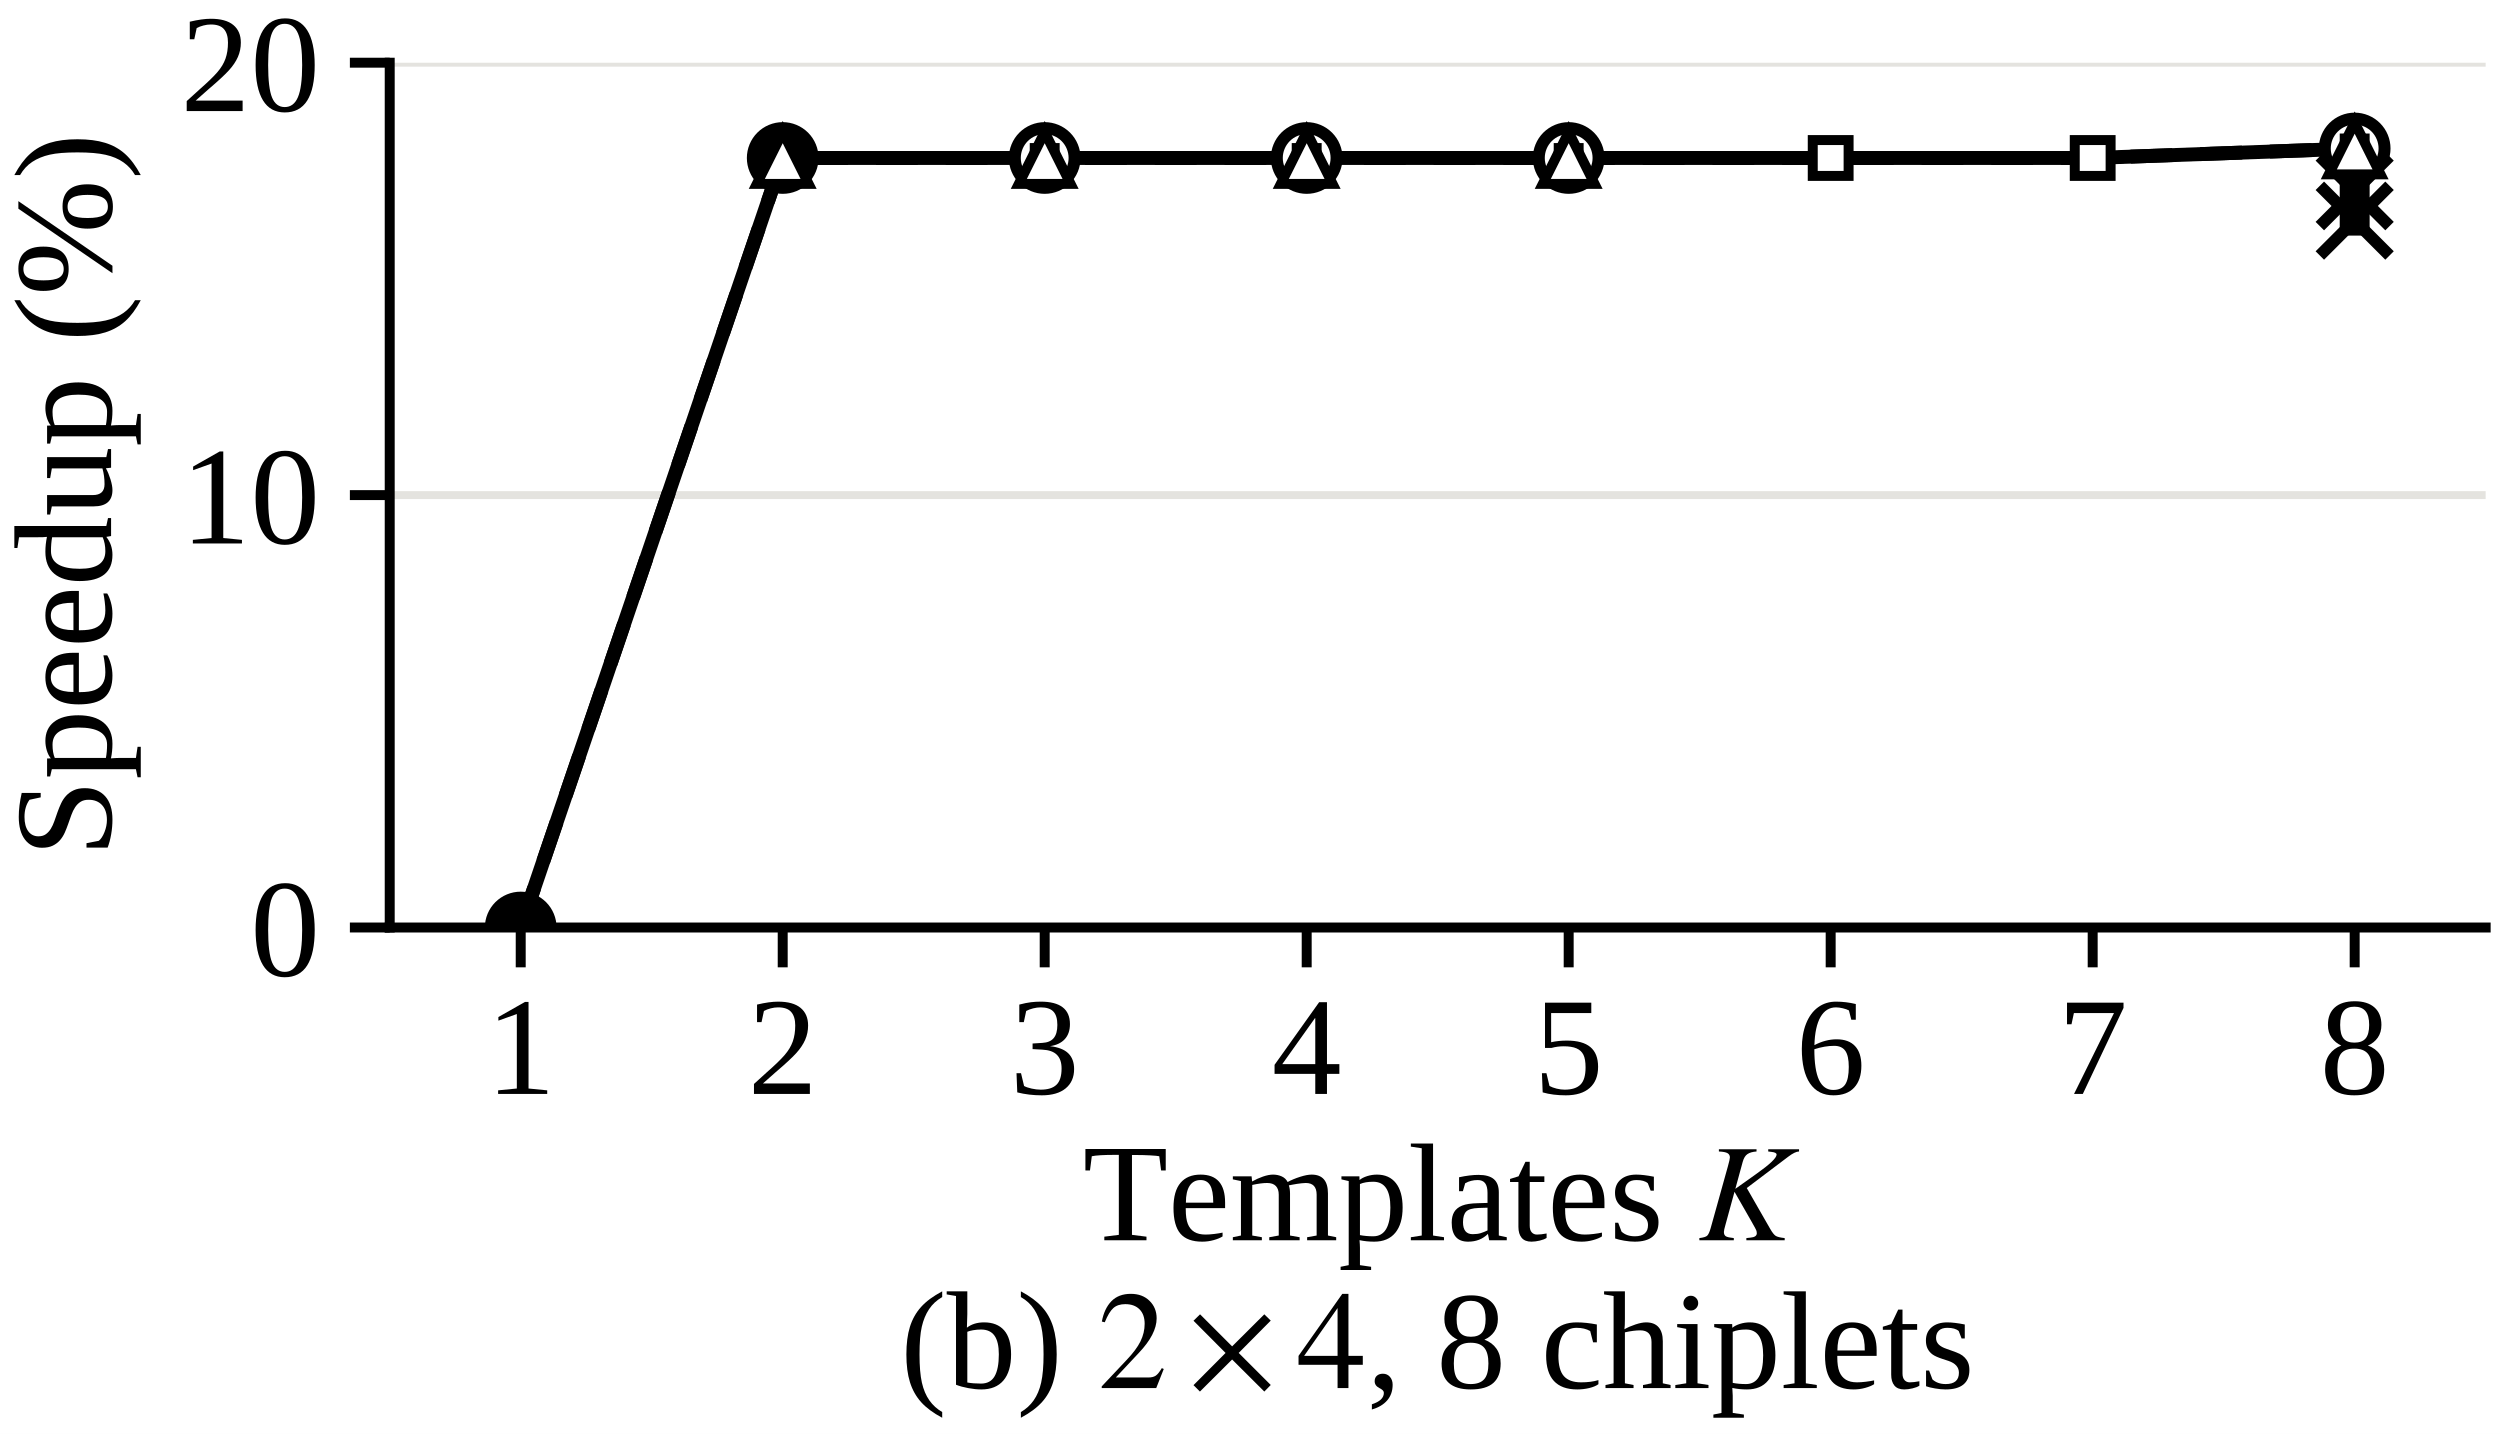
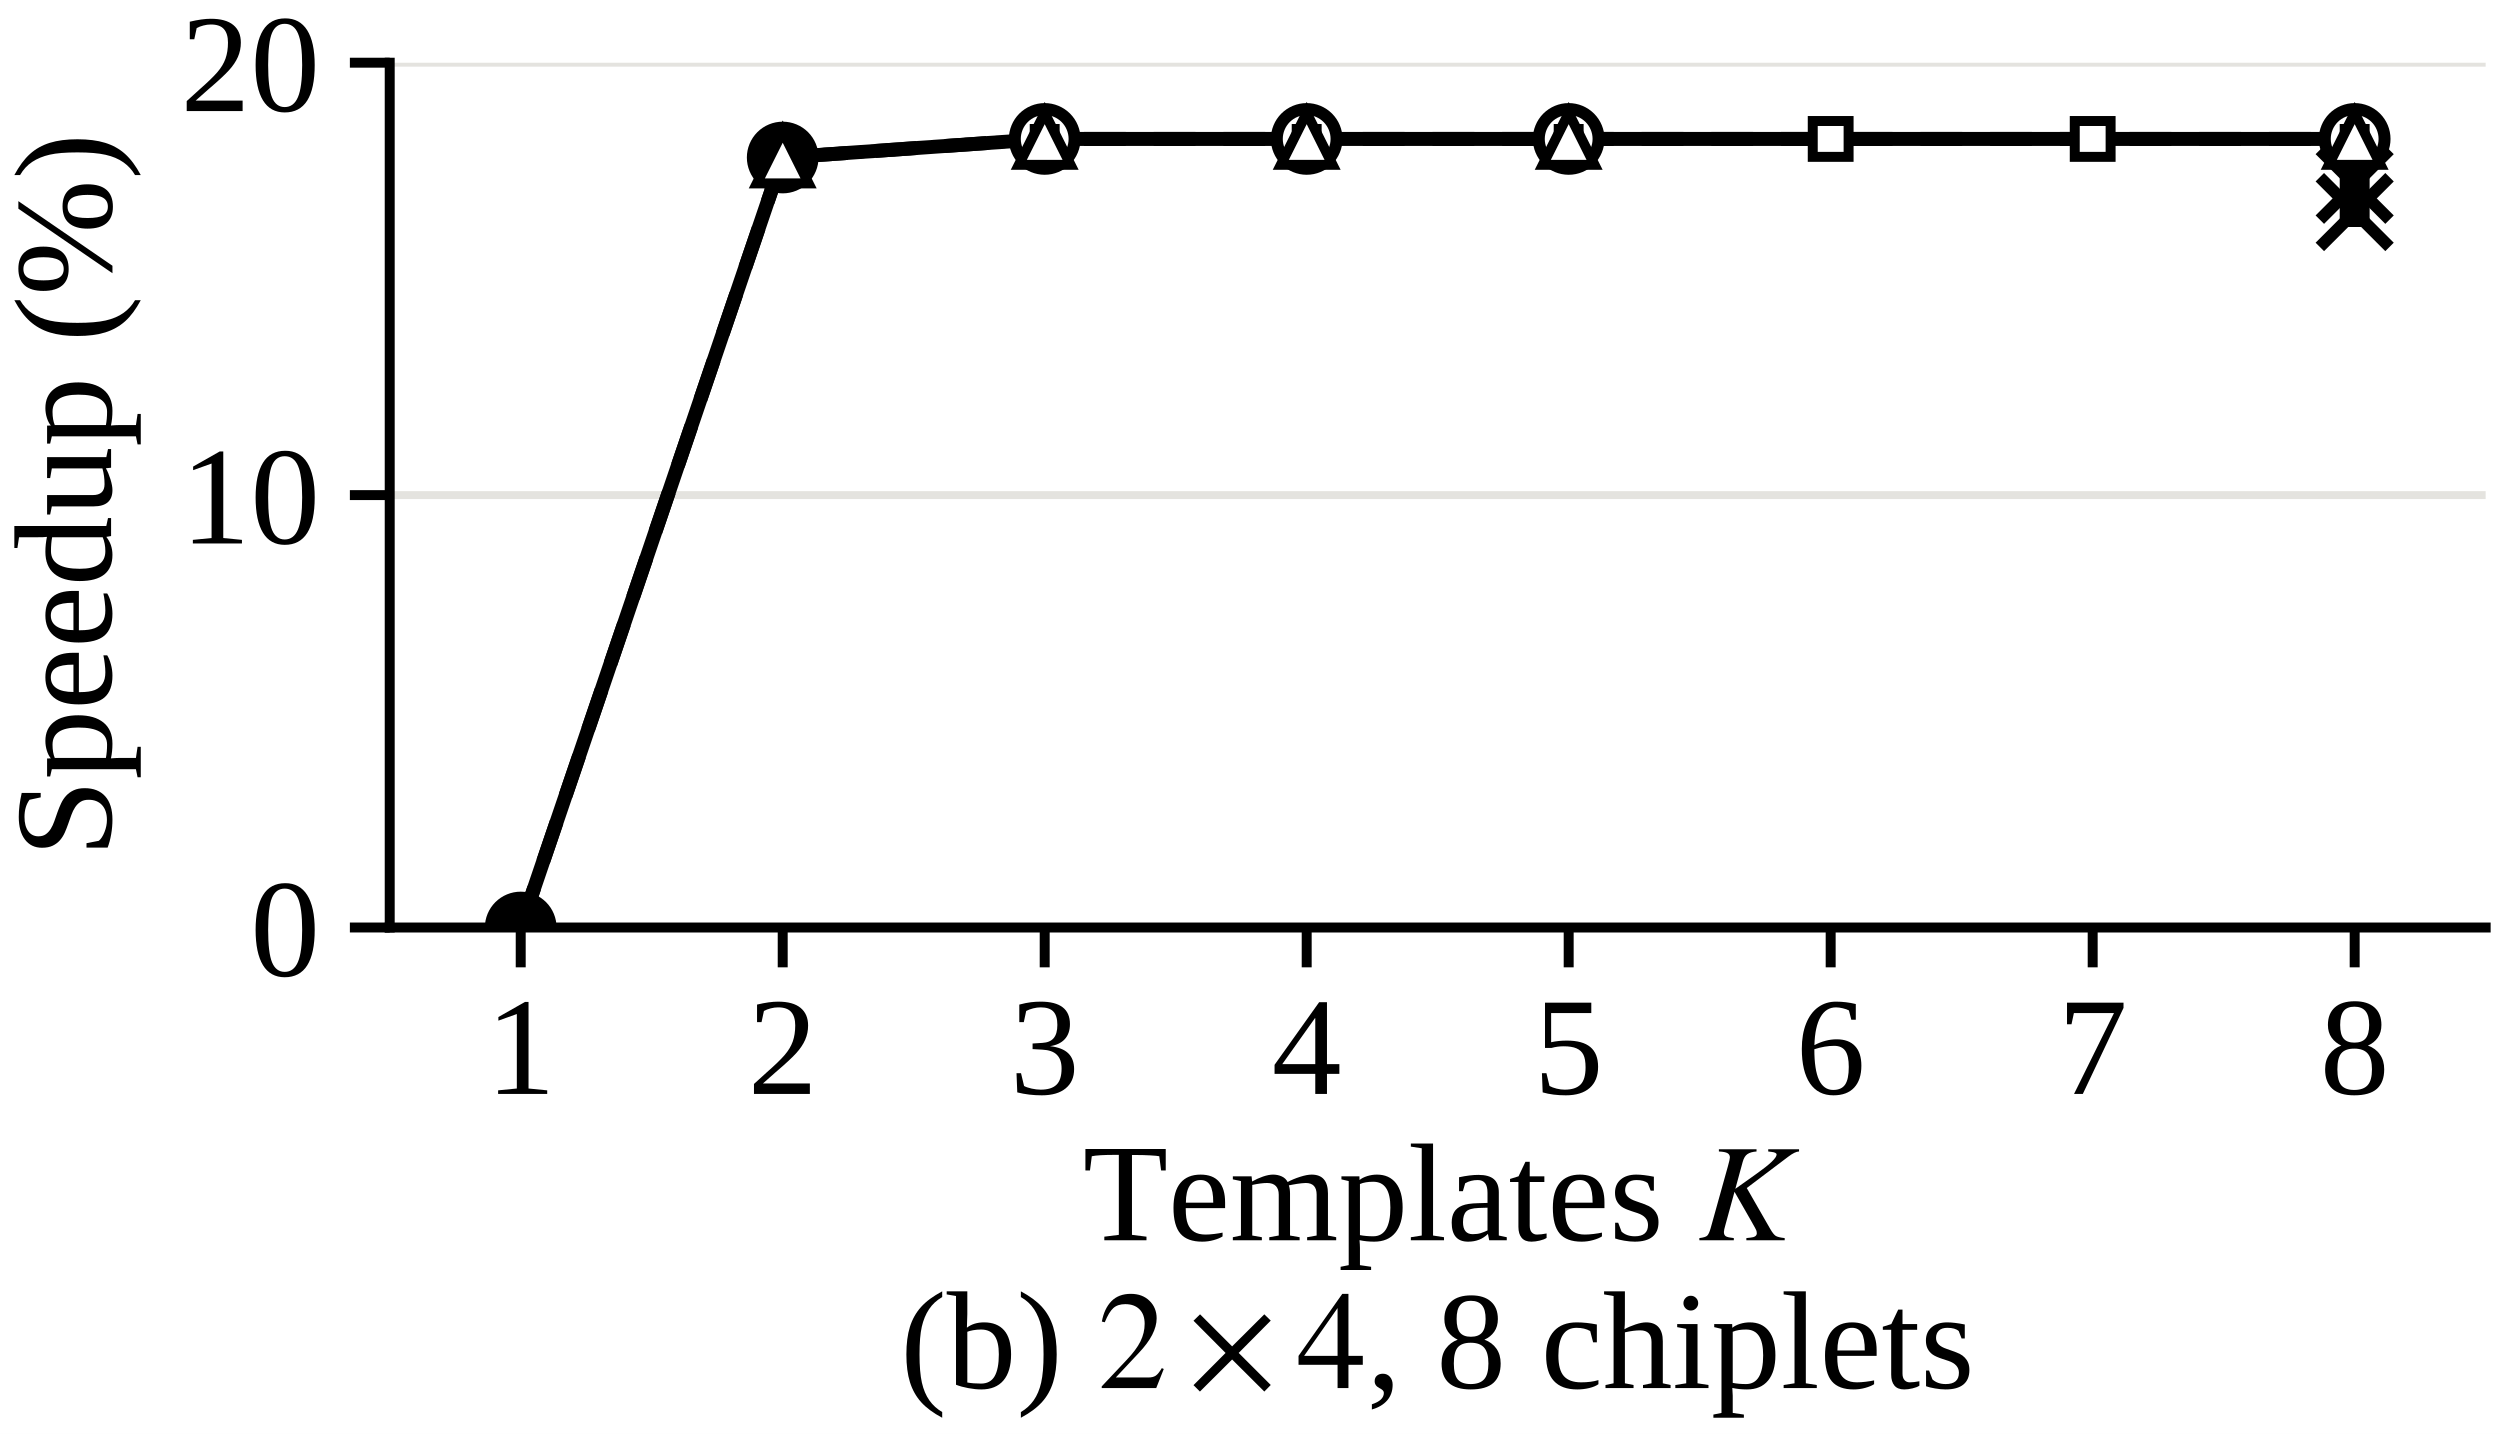
<svg xmlns="http://www.w3.org/2000/svg" xmlns:xlink="http://www.w3.org/1999/xlink" width="125.529pt" height="72pt" viewBox="0 0 125.529 72" version="1.1">
  <defs>
    <style type="text/css">*{stroke-linejoin: round; stroke-linecap: butt}</style>
  </defs>
  <g id="figure_1">
    <g id="patch_1">
      <path d="M 0 72  L 125.529 72  L 125.529 0  L 0 0  z " style="fill: #ffffff" />
    </g>
    <g id="axes_1">
      <g id="patch_2">
        <path d="M 19.568 46.572  L 124.809 46.572  L 124.809 3.149  L 19.568 3.149  z " style="fill: #ffffff" />
      </g>
      <g id="matplotlib.axis_1">
        <g id="xtick_1">
          <g id="line2d_1">
            <defs>
-               <path id="mae0616f557" d="M 0 0  L 0 2  " style="stroke: #000000; stroke-width: 0.5" />
-             </defs>
-             <g>
-               <use xlink:href="#mae0616f557" x="26.146" y="46.572" style="stroke: #000000; stroke-width: 0.5" />
+               <path id="m7386f6bf51" d="M 0 0  L 0 2  " style="stroke: #000000; stroke-width: 0.5" />
+             </defs>
+             <g>
+               <use xlink:href="#m7386f6bf51" x="26.146" y="46.572" style="stroke: #000000; stroke-width: 0.5" />
            </g>
          </g>
          <g id="text_1">
            <g transform="translate(24.3957 54.92922) scale(0.07 -0.07)">
              <defs>
                <path id="LiberationSerif-31" d="M 1959 250  L 2816 166  L 2816 0  L 563 0  L 563 166  L 1422 250  L 1422 3669  L 575 3366  L 575 3531  L 1797 4225  L 1959 4225  L 1959 250  z " transform="scale(0.015625)" />
              </defs>
              <use xlink:href="#LiberationSerif-31" />
            </g>
          </g>
        </g>
        <g id="xtick_2">
          <g id="line2d_2">
            <g>
-               <use xlink:href="#mae0616f557" x="39.301" y="46.572" style="stroke: #000000; stroke-width: 0.5" />
+               <use xlink:href="#m7386f6bf51" x="39.301" y="46.572" style="stroke: #000000; stroke-width: 0.5" />
            </g>
          </g>
          <g id="text_2">
            <g transform="translate(37.55084 54.92922) scale(0.07 -0.07)">
              <defs>
                <path id="LiberationSerif-32" d="M 2847 0  L 281 0  L 281 459  L 863 988  Q 1422 1478 1684 1781  Q 1947 2084 2061 2406  Q 2175 2728 2175 3144  Q 2175 3550 1990 3762  Q 1806 3975 1388 3975  Q 1222 3975 1047 3929  Q 872 3884 738 3809  L 628 3297  L 422 3297  L 422 4103  Q 991 4238 1388 4238  Q 2075 4238 2420 3952  Q 2766 3666 2766 3144  Q 2766 2794 2630 2483  Q 2494 2172 2212 1864  Q 1931 1556 1281 1003  Q 1003 766 691 481  L 2847 481  L 2847 0  z " transform="scale(0.015625)" />
              </defs>
              <use xlink:href="#LiberationSerif-32" />
            </g>
          </g>
        </g>
        <g id="xtick_3">
          <g id="line2d_3">
            <g>
-               <use xlink:href="#mae0616f557" x="52.456" y="46.572" style="stroke: #000000; stroke-width: 0.5" />
+               <use xlink:href="#m7386f6bf51" x="52.456" y="46.572" style="stroke: #000000; stroke-width: 0.5" />
            </g>
          </g>
          <g id="text_3">
            <g transform="translate(50.70598 54.92922) scale(0.07 -0.07)">
              <defs>
                <path id="LiberationSerif-33" d="M 2950 1141  Q 2950 575 2562 256  Q 2175 -63 1466 -63  Q 872 -63 341 72  L 306 953  L 513 953  L 653 366  Q 775 297 998 247  Q 1222 197 1416 197  Q 1906 197 2140 422  Q 2375 647 2375 1172  Q 2375 1584 2159 1798  Q 1944 2013 1491 2034  L 1044 2059  L 1044 2316  L 1491 2344  Q 1844 2363 2012 2563  Q 2181 2763 2181 3169  Q 2181 3591 1998 3783  Q 1816 3975 1416 3975  Q 1250 3975 1069 3929  Q 888 3884 750 3809  L 641 3297  L 434 3297  L 434 4103  Q 744 4184 969 4211  Q 1194 4238 1416 4238  Q 2759 4238 2759 3206  Q 2759 2772 2520 2514  Q 2281 2256 1844 2194  Q 2413 2128 2681 1867  Q 2950 1606 2950 1141  z " transform="scale(0.015625)" />
              </defs>
              <use xlink:href="#LiberationSerif-33" />
            </g>
          </g>
        </g>
        <g id="xtick_4">
          <g id="line2d_4">
            <g>
-               <use xlink:href="#mae0616f557" x="65.611" y="46.572" style="stroke: #000000; stroke-width: 0.5" />
+               <use xlink:href="#m7386f6bf51" x="65.611" y="46.572" style="stroke: #000000; stroke-width: 0.5" />
            </g>
          </g>
          <g id="text_4">
            <g transform="translate(63.86112 54.92922) scale(0.07 -0.07)">
              <defs>
                <path id="LiberationSerif-34" d="M 2531 922  L 2531 0  L 1994 0  L 1994 922  L 125 922  L 125 1338  L 2172 4213  L 2531 4213  L 2531 1369  L 3100 1369  L 3100 922  L 2531 922  z M 1994 3478  L 1978 3478  L 478 1369  L 1994 1369  L 1994 3478  z " transform="scale(0.015625)" />
              </defs>
              <use xlink:href="#LiberationSerif-34" />
            </g>
          </g>
        </g>
        <g id="xtick_5">
          <g id="line2d_5">
            <g>
-               <use xlink:href="#mae0616f557" x="78.766" y="46.572" style="stroke: #000000; stroke-width: 0.5" />
+               <use xlink:href="#m7386f6bf51" x="78.766" y="46.572" style="stroke: #000000; stroke-width: 0.5" />
            </g>
          </g>
          <g id="text_5">
            <g transform="translate(77.01627 54.92922) scale(0.07 -0.07)">
              <defs>
                <path id="LiberationSerif-35" d="M 1516 2450  Q 2241 2450 2595 2153  Q 2950 1856 2950 1247  Q 2950 616 2565 276  Q 2181 -63 1466 -63  Q 872 -63 406 72  L 372 953  L 578 953  L 719 366  Q 856 291 1048 244  Q 1241 197 1416 197  Q 1909 197 2142 430  Q 2375 663 2375 1216  Q 2375 1603 2275 1801  Q 2175 2000 1956 2094  Q 1738 2188 1369 2188  Q 1084 2188 813 2113  L 513 2113  L 513 4191  L 2638 4191  L 2638 3713  L 794 3713  L 794 2375  Q 1131 2450 1516 2450  z " transform="scale(0.015625)" />
              </defs>
              <use xlink:href="#LiberationSerif-35" />
            </g>
          </g>
        </g>
        <g id="xtick_6">
          <g id="line2d_6">
            <g>
-               <use xlink:href="#mae0616f557" x="91.921" y="46.572" style="stroke: #000000; stroke-width: 0.5" />
+               <use xlink:href="#m7386f6bf51" x="91.921" y="46.572" style="stroke: #000000; stroke-width: 0.5" />
            </g>
          </g>
          <g id="text_6">
            <g transform="translate(90.17141 54.92922) scale(0.07 -0.07)">
              <defs>
                <path id="LiberationSerif-36" d="M 3009 1300  Q 3009 647 2679 292  Q 2350 -63 1728 -63  Q 1022 -63 648 487  Q 275 1038 275 2069  Q 275 2744 472 3234  Q 669 3725 1023 3981  Q 1378 4238 1844 4238  Q 2300 4238 2753 4128  L 2753 3406  L 2547 3406  L 2438 3834  Q 2334 3891 2159 3933  Q 1984 3975 1844 3975  Q 1388 3975 1133 3533  Q 878 3091 853 2241  Q 1363 2509 1875 2509  Q 2428 2509 2718 2198  Q 3009 1888 3009 1300  z M 1716 184  Q 2094 184 2262 429  Q 2431 675 2431 1241  Q 2431 1753 2270 1981  Q 2109 2209 1759 2209  Q 1331 2209 850 2053  Q 850 1100 1065 642  Q 1281 184 1716 184  z " transform="scale(0.015625)" />
              </defs>
              <use xlink:href="#LiberationSerif-36" />
            </g>
          </g>
        </g>
        <g id="xtick_7">
          <g id="line2d_7">
            <g>
-               <use xlink:href="#mae0616f557" x="105.077" y="46.572" style="stroke: #000000; stroke-width: 0.5" />
+               <use xlink:href="#m7386f6bf51" x="105.077" y="46.572" style="stroke: #000000; stroke-width: 0.5" />
            </g>
          </g>
          <g id="text_7">
            <g transform="translate(103.3266 54.92922) scale(0.07 -0.07)">
              <defs>
                <path id="LiberationSerif-37" d="M 628 3200  L 422 3200  L 422 4191  L 3016 4191  L 3016 3950  L 1147 0  L 744 0  L 2578 3713  L 738 3713  L 628 3200  z " transform="scale(0.015625)" />
              </defs>
              <use xlink:href="#LiberationSerif-37" />
            </g>
          </g>
        </g>
        <g id="xtick_8">
          <g id="line2d_8">
            <g>
-               <use xlink:href="#mae0616f557" x="118.232" y="46.572" style="stroke: #000000; stroke-width: 0.5" />
+               <use xlink:href="#m7386f6bf51" x="118.232" y="46.572" style="stroke: #000000; stroke-width: 0.5" />
            </g>
          </g>
          <g id="text_8">
            <g transform="translate(116.4817 54.92922) scale(0.07 -0.07)">
              <defs>
                <path id="LiberationSerif-38" d="M 2828 3169  Q 2828 2825 2661 2586  Q 2494 2347 2209 2222  Q 2566 2091 2761 1811  Q 2956 1531 2956 1131  Q 2956 538 2622 237  Q 2288 -63 1581 -63  Q 244 -63 244 1131  Q 244 1547 444 1820  Q 644 2094 984 2222  Q 713 2347 542 2584  Q 372 2822 372 3169  Q 372 3688 689 3972  Q 1006 4256 1606 4256  Q 2188 4256 2508 3973  Q 2828 3691 2828 3169  z M 2394 1131  Q 2394 1631 2198 1856  Q 2003 2081 1581 2081  Q 1169 2081 987 1867  Q 806 1653 806 1131  Q 806 603 990 393  Q 1175 184 1581 184  Q 1997 184 2195 401  Q 2394 619 2394 1131  z M 2266 3169  Q 2266 3600 2097 3803  Q 1928 4006 1588 4006  Q 1256 4006 1095 3809  Q 934 3613 934 3169  Q 934 2734 1090 2545  Q 1247 2356 1588 2356  Q 1938 2356 2102 2548  Q 2266 2741 2266 3169  z " transform="scale(0.015625)" />
              </defs>
              <use xlink:href="#LiberationSerif-38" />
            </g>
          </g>
        </g>
        <g id="text_9">
          <g transform="translate(54.37369 62.32) scale(0.07 -0.07)">
            <defs>
              <path id="LiberationSerif-54" d="M 984 0  L 984 166  L 1650 250  L 1650 3922  L 1491 3922  Q 700 3922 409 3859  L 325 3206  L 116 3206  L 116 4191  L 3803 4191  L 3803 3206  L 3591 3206  L 3506 3859  Q 3413 3881 3097 3898  Q 2781 3916 2406 3916  L 2253 3916  L 2253 250  L 2919 166  L 2919 0  L 984 0  z " transform="scale(0.015625)" />
              <path id="LiberationSerif-65" d="M 813 1478  L 813 1422  Q 813 991 908 752  Q 1003 513 1201 388  Q 1400 263 1722 263  Q 1891 263 2122 291  Q 2353 319 2503 353  L 2503 178  Q 2353 81 2095 9  Q 1838 -63 1569 -63  Q 884 -63 567 306  Q 250 675 250 1491  Q 250 2259 572 2637  Q 894 3016 1491 3016  Q 2619 3016 2619 1734  L 2619 1478  L 813 1478  z M 1491 2766  Q 1166 2766 992 2503  Q 819 2241 819 1728  L 2075 1728  Q 2075 2288 1931 2527  Q 1788 2766 1491 2766  z " transform="scale(0.015625)" />
              <path id="LiberationSerif-6d" d="M 1019 2700  Q 1253 2834 1515 2925  Q 1778 3016 1978 3016  Q 2194 3016 2376 2934  Q 2559 2853 2650 2675  Q 2891 2809 3214 2912  Q 3538 3016 3750 3016  Q 4500 3016 4500 2150  L 4500 219  L 4878 141  L 4878 0  L 3544 0  L 3544 141  L 3981 219  L 3981 2094  Q 3981 2631 3481 2631  Q 3400 2631 3292 2618  Q 3184 2606 3076 2590  Q 2969 2575 2870 2554  Q 2772 2534 2706 2522  Q 2759 2353 2759 2150  L 2759 219  L 3200 141  L 3200 0  L 1806 0  L 1806 141  L 2241 219  L 2241 2094  Q 2241 2353 2108 2492  Q 1975 2631 1709 2631  Q 1434 2631 1025 2541  L 1025 219  L 1466 141  L 1466 0  L 134 0  L 134 141  L 506 219  L 506 2719  L 134 2797  L 134 2938  L 994 2938  L 1019 2700  z " transform="scale(0.015625)" />
              <path id="LiberationSerif-70" d="M 475 2719  L 141 2797  L 141 2938  L 966 2938  L 972 2766  Q 1103 2878 1323 2947  Q 1544 3016 1772 3016  Q 2334 3016 2642 2625  Q 2950 2234 2950 1503  Q 2950 756 2614 346  Q 2278 -63 1644 -63  Q 1291 -63 972 6  Q 991 -219 991 -347  L 991 -1141  L 1503 -1216  L 1503 -1363  L 103 -1363  L 103 -1216  L 475 -1141  L 475 2719  z M 2388 1503  Q 2388 2103 2192 2395  Q 1997 2688 1600 2688  Q 1234 2688 991 2584  L 991 238  Q 1269 184 1600 184  Q 2388 184 2388 1503  z " transform="scale(0.015625)" />
              <path id="LiberationSerif-6c" d="M 1147 219  L 1650 141  L 1650 0  L 128 0  L 128 141  L 628 219  L 628 4225  L 128 4300  L 128 4441  L 1147 4441  L 1147 219  z " transform="scale(0.015625)" />
              <path id="LiberationSerif-61" d="M 1453 3003  Q 1934 3003 2161 2806  Q 2388 2609 2388 2203  L 2388 219  L 2753 141  L 2753 0  L 1947 0  L 1888 294  Q 1531 -63 978 -63  Q 225 -63 225 813  Q 225 1106 339 1298  Q 453 1491 703 1592  Q 953 1694 1428 1703  L 1869 1716  L 1869 2175  Q 1869 2478 1758 2622  Q 1647 2766 1416 2766  Q 1103 2766 844 2619  L 738 2253  L 563 2253  L 563 2894  Q 1069 3003 1453 3003  z M 1869 1497  L 1459 1484  Q 1041 1469 892 1322  Q 744 1175 744 831  Q 744 281 1191 281  Q 1403 281 1558 329  Q 1713 378 1869 453  L 1869 1497  z " transform="scale(0.015625)" />
              <path id="LiberationSerif-74" d="M 1044 -63  Q 744 -63 595 115  Q 447 294 447 616  L 447 2675  L 63 2675  L 63 2816  L 453 2938  L 769 3603  L 966 3603  L 966 2938  L 1638 2938  L 1638 2675  L 966 2675  L 966 672  Q 966 469 1058 366  Q 1150 263 1300 263  Q 1481 263 1741 313  L 1741 109  Q 1631 34 1425 -14  Q 1219 -63 1044 -63  z " transform="scale(0.015625)" />
              <path id="LiberationSerif-73" d="M 2259 825  Q 2259 388 1982 162  Q 1706 -63 1166 -63  Q 947 -63 683 -17  Q 419 28 269 84  L 269 806  L 409 806  L 563 397  Q 797 184 1172 184  Q 1778 184 1778 703  Q 1778 1084 1300 1247  L 1022 1338  Q 706 1441 562 1547  Q 419 1653 341 1808  Q 263 1963 263 2181  Q 263 2569 527 2792  Q 791 3016 1241 3016  Q 1563 3016 2047 2919  L 2047 2278  L 1900 2278  L 1769 2619  Q 1603 2766 1247 2766  Q 994 2766 861 2641  Q 728 2516 728 2303  Q 728 2125 848 2003  Q 969 1881 1213 1800  Q 1672 1644 1812 1572  Q 1953 1500 2051 1395  Q 2150 1291 2204 1156  Q 2259 1022 2259 825  z " transform="scale(0.015625)" />
              <path id="LiberationSerif-20" transform="scale(0.015625)" />
              <path id="STIXGeneral-Italic-4b" d="M 4621 4179  L 4621 4077  Q 4442 4077 4128 3840  L 2221 2400  L 3296 525  Q 3443 269 3552 201  Q 3661 134 3962 102  L 3962 0  L 2202 0  L 2202 102  L 2387 122  Q 2682 147 2682 326  Q 2682 365 2672 409  Q 2662 454 2630 515  Q 2598 576 2579 611  Q 2560 646 2509 736  Q 2458 826 2445 851  L 1658 2227  L 1242 710  Q 1171 467 1171 384  Q 1171 237 1264 182  Q 1357 128 1626 102  L 1626 0  L 45 0  L 45 102  Q 320 134 403 211  Q 486 288 563 557  L 1357 3405  Q 1446 3725 1446 3802  Q 1446 3936 1337 4000  Q 1229 4064 941 4077  L 941 4179  L 2669 4179  L 2669 4077  Q 2400 4058 2253 3958  Q 2106 3859 2035 3603  L 1696 2362  L 2675 3059  Q 3590 3706 3590 3936  Q 3590 4032 3360 4058  L 3206 4077  L 3206 4179  L 4621 4179  z " transform="scale(0.015625)" />
            </defs>
            <use xlink:href="#LiberationSerif-54" transform="translate(0 0.609375)" />
            <use xlink:href="#LiberationSerif-65" transform="translate(61.08398 0.609375)" />
            <use xlink:href="#LiberationSerif-6d" transform="translate(105.4688 0.609375)" />
            <use xlink:href="#LiberationSerif-70" transform="translate(183.252 0.609375)" />
            <use xlink:href="#LiberationSerif-6c" transform="translate(233.252 0.609375)" />
            <use xlink:href="#LiberationSerif-61" transform="translate(261.0352 0.609375)" />
            <use xlink:href="#LiberationSerif-74" transform="translate(305.4199 0.609375)" />
            <use xlink:href="#LiberationSerif-65" transform="translate(333.2031 0.609375)" />
            <use xlink:href="#LiberationSerif-73" transform="translate(377.5879 0.609375)" />
            <use xlink:href="#LiberationSerif-20" transform="translate(416.5039 0.609375)" />
            <use xlink:href="#STIXGeneral-Italic-4b" transform="translate(441.5039 0.609375)" />
          </g>
          <g transform="translate(45.2037 69.74) scale(0.07 -0.07)">
            <defs>
              <path id="LiberationSerif-28" d="M 884 1544  Q 884 731 993 248  Q 1103 -234 1337 -565  Q 1572 -897 1925 -1100  L 1925 -1363  Q 1306 -1034 957 -645  Q 609 -256 445 270  Q 281 797 281 1544  Q 281 2288 443 2811  Q 606 3334 953 3721  Q 1300 4109 1925 4441  L 1925 4178  Q 1544 3959 1319 3617  Q 1094 3275 989 2819  Q 884 2363 884 1544  z " transform="scale(0.015625)" />
              <path id="LiberationSerif-62" d="M 2394 1550  Q 2394 2125 2194 2406  Q 1994 2688 1575 2688  Q 1391 2688 1209 2655  Q 1028 2622 947 2584  L 947 256  Q 1209 206 1575 206  Q 2006 206 2200 543  Q 2394 881 2394 1550  z M 428 4225  L 0 4300  L 0 4441  L 947 4441  L 947 3391  Q 947 3222 928 2772  Q 1241 3016 1716 3016  Q 2316 3016 2636 2652  Q 2956 2288 2956 1550  Q 2956 759 2604 348  Q 2253 -63 1588 -63  Q 1319 -63 995 -3  Q 672 56 428 153  L 428 4225  z " transform="scale(0.015625)" />
              <path id="LiberationSerif-29" d="M 206 -1363  L 206 -1100  Q 559 -897 793 -564  Q 1028 -231 1137 251  Q 1247 734 1247 1544  Q 1247 2363 1142 2819  Q 1038 3275 813 3617  Q 588 3959 206 4178  L 206 4441  Q 831 4106 1178 3720  Q 1525 3334 1687 2811  Q 1850 2288 1850 1544  Q 1850 800 1687 273  Q 1525 -253 1178 -640  Q 831 -1028 206 -1363  z " transform="scale(0.015625)" />
              <path id="STIXGeneral-Regular-32" d="M 3034 877  L 2688 0  L 186 0  L 186 77  L 1325 1286  Q 1773 1754 1965 2144  Q 2157 2534 2157 2950  Q 2157 3379 1920 3616  Q 1683 3853 1267 3853  Q 922 3853 720 3673  Q 518 3494 326 3021  L 192 3053  Q 301 3648 630 3987  Q 960 4326 1523 4326  Q 2054 4326 2380 4006  Q 2707 3686 2707 3200  Q 2707 2477 1888 1613  L 832 486  L 2330 486  Q 2541 486 2665 569  Q 2790 653 2944 915  L 3034 877  z " transform="scale(0.015625)" />
              <path id="STIXGeneral-Regular-d7" d="M 3821 141  L 3526 -160  L 2048 1312  L 570 -160  L 275 134  L 1747 1613  L 275 3091  L 576 3386  L 2048 1914  L 3526 3386  L 3821 3098  L 2349 1613  L 3821 141  z " transform="scale(0.015625)" />
              <path id="STIXGeneral-Regular-34" d="M 3027 1069  L 2368 1069  L 2368 0  L 1869 0  L 1869 1069  L 77 1069  L 77 1478  L 2086 4326  L 2368 4326  L 2368 1478  L 3027 1478  L 3027 1069  z M 1869 1478  L 1869 3674  L 333 1478  L 1869 1478  z " transform="scale(0.015625)" />
              <path id="LiberationSerif-2c" d="M 1197 153  Q 1197 -275 948 -564  Q 700 -853 244 -984  L 244 -744  Q 794 -569 794 -219  Q 794 -156 747 -106  Q 700 -56 584 3  Q 372 113 372 313  Q 372 481 478 570  Q 584 659 750 659  Q 950 659 1073 515  Q 1197 372 1197 153  z " transform="scale(0.015625)" />
              <path id="LiberationSerif-63" d="M 2644 178  Q 2491 66 2222 1  Q 1953 -63 1672 -63  Q 244 -63 244 1491  Q 244 2225 608 2620  Q 972 3016 1650 3016  Q 2072 3016 2572 2919  L 2572 2100  L 2400 2100  L 2266 2619  Q 2006 2766 1644 2766  Q 806 2766 806 1491  Q 806 828 1061 545  Q 1316 263 1850 263  Q 2306 263 2644 366  L 2644 178  z " transform="scale(0.015625)" />
              <path id="LiberationSerif-68" d="M 1019 3169  Q 1019 2844 997 2700  Q 1222 2828 1508 2922  Q 1794 3016 1991 3016  Q 2372 3016 2565 2794  Q 2759 2572 2759 2150  L 2759 219  L 3116 141  L 3116 0  L 1850 0  L 1850 141  L 2241 219  L 2241 2113  Q 2241 2650 1722 2650  Q 1428 2650 1019 2559  L 1019 219  L 1416 141  L 1416 0  L 128 0  L 128 141  L 500 219  L 500 4225  L 63 4300  L 63 4441  L 1019 4441  L 1019 3169  z " transform="scale(0.015625)" />
              <path id="LiberationSerif-69" d="M 1184 3897  Q 1184 3759 1084 3659  Q 984 3559 844 3559  Q 706 3559 606 3659  Q 506 3759 506 3897  Q 506 4038 606 4138  Q 706 4238 844 4238  Q 984 4238 1084 4138  Q 1184 4038 1184 3897  z M 1153 219  L 1656 141  L 1656 0  L 134 0  L 134 141  L 634 219  L 634 2719  L 219 2797  L 219 2938  L 1153 2938  L 1153 219  z " transform="scale(0.015625)" />
            </defs>
            <use xlink:href="#LiberationSerif-28" transform="translate(0 0.609375)" />
            <use xlink:href="#LiberationSerif-62" transform="translate(33.30078 0.609375)" />
            <use xlink:href="#LiberationSerif-29" transform="translate(83.30078 0.609375)" />
            <use xlink:href="#LiberationSerif-20" transform="translate(116.6016 0.609375)" />
            <use xlink:href="#STIXGeneral-Regular-32" transform="translate(141.6016 0.609375)" />
            <use xlink:href="#STIXGeneral-Regular-d7" transform="translate(206.0415 0.609375)" />
            <use xlink:href="#STIXGeneral-Regular-34" transform="translate(284.4815 0.609375)" />
            <use xlink:href="#LiberationSerif-2c" transform="translate(334.4815 0.609375)" />
            <use xlink:href="#LiberationSerif-20" transform="translate(359.4815 0.609375)" />
            <use xlink:href="#LiberationSerif-38" transform="translate(384.4815 0.609375)" />
            <use xlink:href="#LiberationSerif-20" transform="translate(434.4815 0.609375)" />
            <use xlink:href="#LiberationSerif-63" transform="translate(459.4815 0.609375)" />
            <use xlink:href="#LiberationSerif-68" transform="translate(503.8663 0.609375)" />
            <use xlink:href="#LiberationSerif-69" transform="translate(553.8663 0.609375)" />
            <use xlink:href="#LiberationSerif-70" transform="translate(581.6495 0.609375)" />
            <use xlink:href="#LiberationSerif-6c" transform="translate(631.6495 0.609375)" />
            <use xlink:href="#LiberationSerif-65" transform="translate(659.4327 0.609375)" />
            <use xlink:href="#LiberationSerif-74" transform="translate(703.8174 0.609375)" />
            <use xlink:href="#LiberationSerif-73" transform="translate(731.6006 0.609375)" />
          </g>
        </g>
      </g>
      <g id="matplotlib.axis_2">
        <g id="ytick_1">
          <g id="line2d_9">
-             <path d="M 19.568 46.572  L 124.809 46.572  " clip-path="url(#p6d31bf4f2e)" style="fill: none; stroke: #e4e3df; stroke-width: 0.4; stroke-linecap: square" />
+             <path d="M 19.568 46.572  L 124.809 46.572  " clip-path="url(#pe8525b5583)" style="fill: none; stroke: #e4e3df; stroke-width: 0.4; stroke-linecap: square" />
          </g>
          <g id="line2d_10">
            <defs>
-               <path id="m66a41cf28f" d="M 0 0  L -2 0  " style="stroke: #000000; stroke-width: 0.5" />
-             </defs>
-             <g>
-               <use xlink:href="#m66a41cf28f" x="19.568" y="46.572" style="stroke: #000000; stroke-width: 0.5" />
+               <path id="md834addb69" d="M 0 0  L -2 0  " style="stroke: #000000; stroke-width: 0.5" />
+             </defs>
+             <g>
+               <use xlink:href="#md834addb69" x="19.568" y="46.572" style="stroke: #000000; stroke-width: 0.5" />
            </g>
          </g>
          <g id="text_10">
            <g transform="translate(12.56813 49.00055) scale(0.07 -0.07)">
              <defs>
                <path id="LiberationSerif-30" d="M 2956 2113  Q 2956 -63 1581 -63  Q 919 -63 581 493  Q 244 1050 244 2113  Q 244 3153 581 3704  Q 919 4256 1606 4256  Q 2269 4256 2612 3711  Q 2956 3166 2956 2113  z M 2381 2113  Q 2381 3119 2190 3562  Q 2000 4006 1581 4006  Q 1175 4006 997 3587  Q 819 3169 819 2113  Q 819 1050 1000 617  Q 1181 184 1581 184  Q 1994 184 2187 639  Q 2381 1094 2381 2113  z " transform="scale(0.015625)" />
              </defs>
              <use xlink:href="#LiberationSerif-30" />
            </g>
          </g>
        </g>
        <g id="ytick_2">
          <g id="line2d_11">
-             <path d="M 19.568 24.86  L 124.809 24.86  " clip-path="url(#p6d31bf4f2e)" style="fill: none; stroke: #e4e3df; stroke-width: 0.4; stroke-linecap: square" />
+             <path d="M 19.568 24.86  L 124.809 24.86  " clip-path="url(#pe8525b5583)" style="fill: none; stroke: #e4e3df; stroke-width: 0.4; stroke-linecap: square" />
          </g>
          <g id="line2d_12">
            <g>
-               <use xlink:href="#m66a41cf28f" x="19.568" y="24.86" style="stroke: #000000; stroke-width: 0.5" />
+               <use xlink:href="#md834addb69" x="19.568" y="24.86" style="stroke: #000000; stroke-width: 0.5" />
            </g>
          </g>
          <g id="text_11">
            <g transform="translate(9.068125 27.28894) scale(0.07 -0.07)">
              <use xlink:href="#LiberationSerif-31" />
              <use xlink:href="#LiberationSerif-30" x="50" />
            </g>
          </g>
        </g>
        <g id="ytick_3">
          <g id="line2d_13">
-             <path d="M 19.568 3.149  L 124.809 3.149  " clip-path="url(#p6d31bf4f2e)" style="fill: none; stroke: #e4e3df; stroke-width: 0.4; stroke-linecap: square" />
+             <path d="M 19.568 3.149  L 124.809 3.149  " clip-path="url(#pe8525b5583)" style="fill: none; stroke: #e4e3df; stroke-width: 0.4; stroke-linecap: square" />
          </g>
          <g id="line2d_14">
            <g>
-               <use xlink:href="#m66a41cf28f" x="19.568" y="3.149" style="stroke: #000000; stroke-width: 0.5" />
+               <use xlink:href="#md834addb69" x="19.568" y="3.149" style="stroke: #000000; stroke-width: 0.5" />
            </g>
          </g>
          <g id="text_12">
            <g transform="translate(9.068125 5.577344) scale(0.07 -0.07)">
              <use xlink:href="#LiberationSerif-32" />
              <use xlink:href="#LiberationSerif-30" x="50" />
            </g>
          </g>
        </g>
        <g id="text_13">
          <g transform="translate(5.577344 43.03512) rotate(-90) scale(0.07 -0.07)">
            <defs>
              <path id="LiberationSerif-53" d="M 434 1128  L 638 1128  L 747 563  Q 863 416 1145 303  Q 1428 191 1703 191  Q 2141 191 2386 414  Q 2631 638 2631 1031  Q 2631 1256 2536 1403  Q 2441 1550 2286 1651  Q 2131 1753 1934 1823  Q 1738 1894 1530 1966  Q 1322 2038 1125 2125  Q 928 2213 773 2347  Q 619 2481 523 2679  Q 428 2878 428 3169  Q 428 3669 803 3953  Q 1178 4238 1844 4238  Q 2350 4238 2944 4103  L 2944 3231  L 2741 3231  L 2631 3744  Q 2313 3975 1844 3975  Q 1425 3975 1189 3804  Q 953 3634 953 3334  Q 953 3131 1048 2997  Q 1144 2863 1298 2767  Q 1453 2672 1651 2603  Q 1850 2534 2058 2461  Q 2266 2388 2464 2295  Q 2663 2203 2817 2061  Q 2972 1919 3067 1714  Q 3163 1509 3163 1209  Q 3163 603 2791 270  Q 2419 -63 1719 -63  Q 1381 -63 1040 -3  Q 700 56 434 159  L 434 1128  z " transform="scale(0.015625)" />
              <path id="LiberationSerif-64" d="M 2259 219  Q 1906 -63 1434 -63  Q 231 -63 231 1441  Q 231 2213 572 2614  Q 913 3016 1575 3016  Q 1913 3016 2259 2944  Q 2241 3047 2241 3463  L 2241 4225  L 1747 4300  L 1747 4441  L 2759 4441  L 2759 219  L 3122 141  L 3122 0  L 2297 0  L 2259 219  z M 794 1441  Q 794 847 994 555  Q 1194 263 1606 263  Q 1959 263 2241 384  L 2241 2706  Q 1963 2759 1606 2759  Q 794 2759 794 1441  z " transform="scale(0.015625)" />
              <path id="LiberationSerif-75" d="M 978 838  Q 978 300 1478 300  Q 1866 300 2203 397  L 2203 2719  L 1759 2797  L 1759 2938  L 2719 2938  L 2719 219  L 3091 141  L 3091 0  L 2234 0  L 2209 238  Q 1988 116 1697 26  Q 1406 -63 1209 -63  Q 459 -63 459 800  L 459 2719  L 84 2797  L 84 2938  L 978 2938  L 978 838  z " transform="scale(0.015625)" />
              <path id="LiberationSerif-25" d="M 1375 -63  L 1031 -63  L 3994 4256  L 4341 4256  L 1375 -63  z M 2253 3109  Q 2253 1947 1222 1947  Q 719 1947 469 2244  Q 219 2541 219 3109  Q 219 4256 1241 4256  Q 1738 4256 1995 3968  Q 2253 3681 2253 3109  z M 1766 3109  Q 1766 3584 1636 3804  Q 1506 4025 1222 4025  Q 950 4025 826 3817  Q 703 3609 703 3109  Q 703 2597 828 2386  Q 953 2175 1222 2175  Q 1503 2175 1634 2398  Q 1766 2622 1766 3109  z M 5113 1081  Q 5113 -84 4084 -84  Q 3581 -84 3329 212  Q 3078 509 3078 1081  Q 3078 1638 3331 1933  Q 3584 2228 4103 2228  Q 4600 2228 4856 1940  Q 5113 1653 5113 1081  z M 4628 1081  Q 4628 1556 4498 1776  Q 4369 1997 4084 1997  Q 3813 1997 3689 1789  Q 3566 1581 3566 1081  Q 3566 569 3691 358  Q 3816 147 4084 147  Q 4366 147 4497 370  Q 4628 594 4628 1081  z " transform="scale(0.015625)" />
            </defs>
            <use xlink:href="#LiberationSerif-53" />
            <use xlink:href="#LiberationSerif-70" x="55.615" />
            <use xlink:href="#LiberationSerif-65" x="105.615" />
            <use xlink:href="#LiberationSerif-65" x="150" />
            <use xlink:href="#LiberationSerif-64" x="194.385" />
            <use xlink:href="#LiberationSerif-75" x="244.385" />
            <use xlink:href="#LiberationSerif-70" x="294.385" />
            <use xlink:href="#LiberationSerif-20" x="344.385" />
            <use xlink:href="#LiberationSerif-28" x="369.385" />
            <use xlink:href="#LiberationSerif-25" x="402.686" />
            <use xlink:href="#LiberationSerif-29" x="485.986" />
          </g>
        </g>
      </g>
      <g id="line2d_15">
-         <path d="M 26.146 46.572  L 39.301 7.933  L 52.456 7.933  L 65.611 7.933  L 78.766 7.933  L 91.921 7.933  L 105.077 7.933  L 118.232 7.456  " clip-path="url(#p6d31bf4f2e)" style="fill: none; stroke: #000000; stroke-width: 0.7; stroke-linecap: square" />
+         <path d="M 26.146 46.572  L 39.301 7.909  L 52.456 6.976  L 65.611 6.976  L 78.766 6.976  L 91.921 6.976  L 105.077 6.976  L 118.232 6.976  " clip-path="url(#pe8525b5583)" style="fill: none; stroke: #000000; stroke-width: 0.7; stroke-linecap: square" />
      </g>
      <g id="line2d_16">
-         <path d="M 26.146 46.572  L 39.301 7.933  L 52.456 7.933  L 65.611 7.933  L 78.766 7.933  L 91.921 7.933  L 105.077 7.933  L 118.232 7.456  " clip-path="url(#p6d31bf4f2e)" style="fill: none; stroke-dasharray: 2.1,1.4; stroke-dashoffset: 0; stroke: #000000; stroke-width: 0.7" />
+         <path d="M 26.146 46.572  L 39.301 7.909  L 52.456 6.976  L 65.611 6.976  L 78.766 6.976  L 91.921 6.976  L 105.077 6.976  L 118.232 6.976  " clip-path="url(#pe8525b5583)" style="fill: none; stroke-dasharray: 2.1,1.4; stroke-dashoffset: 0; stroke: #000000; stroke-width: 0.7" />
      </g>
      <g id="patch_3">
        <path d="M 19.568 46.572  L 19.568 3.149  " style="fill: none; stroke: #000000; stroke-width: 0.5; stroke-linejoin: miter; stroke-linecap: square" />
      </g>
      <g id="patch_4">
        <path d="M 19.568 46.572  L 124.809 46.572  " style="fill: none; stroke: #000000; stroke-width: 0.5; stroke-linejoin: miter; stroke-linecap: square" />
      </g>
      <g id="line2d_17">
-         <path d="M 26.146 46.572  " clip-path="url(#p6d31bf4f2e)" style="fill: none; stroke: #000000; stroke-width: 1.5; stroke-linecap: square" />
-         <defs>
-           <path id="md50b1ee35f" d="M 0 1.5  C 0.398 1.5 0.779 1.342 1.061 1.061  C 1.342 0.779 1.5 0.398 1.5 0  C 1.5 -0.398 1.342 -0.779 1.061 -1.061  C 0.779 -1.342 0.398 -1.5 0 -1.5  C -0.398 -1.5 -0.779 -1.342 -1.061 -1.061  C -1.342 -0.779 -1.5 -0.398 -1.5 0  C -1.5 0.398 -1.342 0.779 -1.061 1.061  C -0.779 1.342 -0.398 1.5 0 1.5  z " style="stroke: #000000; stroke-width: 0.6" />
-         </defs>
-         <g clip-path="url(#p6d31bf4f2e)">
-           <use xlink:href="#md50b1ee35f" x="26.146" y="46.572" style="stroke: #000000; stroke-width: 0.6" />
+         <path d="M 26.146 46.572  " clip-path="url(#pe8525b5583)" style="fill: none; stroke: #000000; stroke-width: 1.5; stroke-linecap: square" />
+         <defs>
+           <path id="md2c0ed7c1e" d="M 0 1.5  C 0.398 1.5 0.779 1.342 1.061 1.061  C 1.342 0.779 1.5 0.398 1.5 0  C 1.5 -0.398 1.342 -0.779 1.061 -1.061  C 0.779 -1.342 0.398 -1.5 0 -1.5  C -0.398 -1.5 -0.779 -1.342 -1.061 -1.061  C -1.342 -0.779 -1.5 -0.398 -1.5 0  C -1.5 0.398 -1.342 0.779 -1.061 1.061  C -0.779 1.342 -0.398 1.5 0 1.5  z " style="stroke: #000000; stroke-width: 0.6" />
+         </defs>
+         <g clip-path="url(#pe8525b5583)">
+           <use xlink:href="#md2c0ed7c1e" x="26.146" y="46.572" style="stroke: #000000; stroke-width: 0.6" />
        </g>
      </g>
      <g id="line2d_18">
-         <path d="M 39.301 7.933  " clip-path="url(#p6d31bf4f2e)" style="fill: none; stroke: #000000; stroke-width: 1.5; stroke-linecap: square" />
-         <g clip-path="url(#p6d31bf4f2e)">
-           <use xlink:href="#md50b1ee35f" x="39.301" y="7.933" style="stroke: #000000; stroke-width: 0.6" />
+         <path d="M 39.301 7.909  " clip-path="url(#pe8525b5583)" style="fill: none; stroke: #000000; stroke-width: 1.5; stroke-linecap: square" />
+         <g clip-path="url(#pe8525b5583)">
+           <use xlink:href="#md2c0ed7c1e" x="39.301" y="7.909" style="stroke: #000000; stroke-width: 0.6" />
        </g>
      </g>
      <g id="line2d_19">
-         <path d="M 52.456 7.933  " clip-path="url(#p6d31bf4f2e)" style="fill: none; stroke: #000000; stroke-width: 1.5; stroke-linecap: square" />
-         <defs>
-           <path id="mf57cca70d1" d="M 0 1.5  C 0.398 1.5 0.779 1.342 1.061 1.061  C 1.342 0.779 1.5 0.398 1.5 0  C 1.5 -0.398 1.342 -0.779 1.061 -1.061  C 0.779 -1.342 0.398 -1.5 0 -1.5  C -0.398 -1.5 -0.779 -1.342 -1.061 -1.061  C -1.342 -0.779 -1.5 -0.398 -1.5 0  C -1.5 0.398 -1.342 0.779 -1.061 1.061  C -0.779 1.342 -0.398 1.5 0 1.5  z " style="stroke: #000000; stroke-width: 0.6" />
-         </defs>
-         <g clip-path="url(#p6d31bf4f2e)">
-           <use xlink:href="#mf57cca70d1" x="52.456" y="7.933" style="fill: #ffffff; stroke: #000000; stroke-width: 0.6" />
+         <path d="M 52.456 6.976  " clip-path="url(#pe8525b5583)" style="fill: none; stroke: #000000; stroke-width: 1.5; stroke-linecap: square" />
+         <defs>
+           <path id="m0b753b9d30" d="M 0 1.5  C 0.398 1.5 0.779 1.342 1.061 1.061  C 1.342 0.779 1.5 0.398 1.5 0  C 1.5 -0.398 1.342 -0.779 1.061 -1.061  C 0.779 -1.342 0.398 -1.5 0 -1.5  C -0.398 -1.5 -0.779 -1.342 -1.061 -1.061  C -1.342 -0.779 -1.5 -0.398 -1.5 0  C -1.5 0.398 -1.342 0.779 -1.061 1.061  C -0.779 1.342 -0.398 1.5 0 1.5  z " style="stroke: #000000; stroke-width: 0.6" />
+         </defs>
+         <g clip-path="url(#pe8525b5583)">
+           <use xlink:href="#m0b753b9d30" x="52.456" y="6.976" style="fill: #ffffff; stroke: #000000; stroke-width: 0.6" />
        </g>
      </g>
      <g id="line2d_20">
-         <path d="M 65.611 7.933  " clip-path="url(#p6d31bf4f2e)" style="fill: none; stroke: #000000; stroke-width: 1.5; stroke-linecap: square" />
-         <g clip-path="url(#p6d31bf4f2e)">
-           <use xlink:href="#mf57cca70d1" x="65.611" y="7.933" style="fill: #ffffff; stroke: #000000; stroke-width: 0.6" />
+         <path d="M 65.611 6.976  " clip-path="url(#pe8525b5583)" style="fill: none; stroke: #000000; stroke-width: 1.5; stroke-linecap: square" />
+         <g clip-path="url(#pe8525b5583)">
+           <use xlink:href="#m0b753b9d30" x="65.611" y="6.976" style="fill: #ffffff; stroke: #000000; stroke-width: 0.6" />
        </g>
      </g>
      <g id="line2d_21">
-         <path d="M 78.766 7.933  " clip-path="url(#p6d31bf4f2e)" style="fill: none; stroke: #000000; stroke-width: 1.5; stroke-linecap: square" />
-         <g clip-path="url(#p6d31bf4f2e)">
-           <use xlink:href="#mf57cca70d1" x="78.766" y="7.933" style="fill: #ffffff; stroke: #000000; stroke-width: 0.6" />
+         <path d="M 78.766 6.976  " clip-path="url(#pe8525b5583)" style="fill: none; stroke: #000000; stroke-width: 1.5; stroke-linecap: square" />
+         <g clip-path="url(#pe8525b5583)">
+           <use xlink:href="#m0b753b9d30" x="78.766" y="6.976" style="fill: #ffffff; stroke: #000000; stroke-width: 0.6" />
        </g>
      </g>
      <g id="line2d_22">
-         <path d="M 91.921 7.933  " clip-path="url(#p6d31bf4f2e)" style="fill: none; stroke: #000000; stroke-width: 1.5; stroke-linecap: square" />
-         <defs>
-           <path id="ma203886e3d" d="M -0.9 0.9  L 0.9 0.9  L 0.9 -0.9  L -0.9 -0.9  z " style="stroke: #000000; stroke-width: 0.5; stroke-linejoin: miter" />
-         </defs>
-         <g clip-path="url(#p6d31bf4f2e)">
-           <use xlink:href="#ma203886e3d" x="91.921" y="7.933" style="fill: #ffffff; stroke: #000000; stroke-width: 0.5; stroke-linejoin: miter" />
+         <path d="M 91.921 6.976  " clip-path="url(#pe8525b5583)" style="fill: none; stroke: #000000; stroke-width: 1.5; stroke-linecap: square" />
+         <defs>
+           <path id="m9258be0ab4" d="M -0.9 0.9  L 0.9 0.9  L 0.9 -0.9  L -0.9 -0.9  z " style="stroke: #000000; stroke-width: 0.5; stroke-linejoin: miter" />
+         </defs>
+         <g clip-path="url(#pe8525b5583)">
+           <use xlink:href="#m9258be0ab4" x="91.921" y="6.976" style="fill: #ffffff; stroke: #000000; stroke-width: 0.5; stroke-linejoin: miter" />
        </g>
      </g>
      <g id="line2d_23">
-         <path d="M 105.077 7.933  " clip-path="url(#p6d31bf4f2e)" style="fill: none; stroke: #000000; stroke-width: 1.5; stroke-linecap: square" />
-         <g clip-path="url(#p6d31bf4f2e)">
-           <use xlink:href="#ma203886e3d" x="105.077" y="7.933" style="fill: #ffffff; stroke: #000000; stroke-width: 0.5; stroke-linejoin: miter" />
+         <path d="M 105.077 6.976  " clip-path="url(#pe8525b5583)" style="fill: none; stroke: #000000; stroke-width: 1.5; stroke-linecap: square" />
+         <g clip-path="url(#pe8525b5583)">
+           <use xlink:href="#m9258be0ab4" x="105.077" y="6.976" style="fill: #ffffff; stroke: #000000; stroke-width: 0.5; stroke-linejoin: miter" />
        </g>
      </g>
      <g id="line2d_24">
-         <path d="M 118.232 7.456  " clip-path="url(#p6d31bf4f2e)" style="fill: none; stroke: #000000; stroke-width: 1.5; stroke-linecap: square" />
-         <g clip-path="url(#p6d31bf4f2e)">
-           <use xlink:href="#mf57cca70d1" x="118.232" y="7.456" style="fill: #ffffff; stroke: #000000; stroke-width: 0.6" />
+         <path d="M 118.232 6.976  " clip-path="url(#pe8525b5583)" style="fill: none; stroke: #000000; stroke-width: 1.5; stroke-linecap: square" />
+         <g clip-path="url(#pe8525b5583)">
+           <use xlink:href="#m0b753b9d30" x="118.232" y="6.976" style="fill: #ffffff; stroke: #000000; stroke-width: 0.6" />
        </g>
      </g>
      <g id="line2d_25">
-         <path d="M 118.232 11.079  " clip-path="url(#p6d31bf4f2e)" style="fill: none; stroke: #000000; stroke-width: 1.5; stroke-linecap: square" />
-         <defs>
-           <path id="m2896c35807" d="M -1.75 1.75  L 1.75 -1.75  M -1.75 -1.75  L 1.75 1.75  " style="stroke: #000000; stroke-width: 0.6" />
-         </defs>
-         <g clip-path="url(#p6d31bf4f2e)">
-           <use xlink:href="#m2896c35807" x="118.232" y="11.079" style="stroke: #000000; stroke-width: 0.6" />
+         <path d="M 118.232 10.649  " clip-path="url(#pe8525b5583)" style="fill: none; stroke: #000000; stroke-width: 1.5; stroke-linecap: square" />
+         <defs>
+           <path id="mb94fdfbc81" d="M -1.75 1.75  L 1.75 -1.75  M -1.75 -1.75  L 1.75 1.75  " style="stroke: #000000; stroke-width: 0.6" />
+         </defs>
+         <g clip-path="url(#pe8525b5583)">
+           <use xlink:href="#mb94fdfbc81" x="118.232" y="10.649" style="stroke: #000000; stroke-width: 0.6" />
        </g>
      </g>
      <g id="line2d_26">
-         <path d="M 118.232 9.603  " clip-path="url(#p6d31bf4f2e)" style="fill: none; stroke: #000000; stroke-width: 1.5; stroke-linecap: square" />
-         <g clip-path="url(#p6d31bf4f2e)">
-           <use xlink:href="#m2896c35807" x="118.232" y="9.603" style="stroke: #000000; stroke-width: 0.6" />
+         <path d="M 118.232 9.279  " clip-path="url(#pe8525b5583)" style="fill: none; stroke: #000000; stroke-width: 1.5; stroke-linecap: square" />
+         <g clip-path="url(#pe8525b5583)">
+           <use xlink:href="#mb94fdfbc81" x="118.232" y="9.279" style="stroke: #000000; stroke-width: 0.6" />
        </g>
      </g>
      <g id="line2d_27">
-         <path d="M 39.301 7.933  " clip-path="url(#p6d31bf4f2e)" style="fill: none; stroke: #000000; stroke-width: 1.5; stroke-linecap: square" />
-         <defs>
-           <path id="me14dbe8dce" d="M 0 -1.3  L -1.3 1.3  L 1.3 1.3  z " style="stroke: #000000; stroke-width: 0.5; stroke-linejoin: miter" />
-         </defs>
-         <g clip-path="url(#p6d31bf4f2e)">
-           <use xlink:href="#me14dbe8dce" x="39.301" y="7.933" style="fill: #ffffff; stroke: #000000; stroke-width: 0.5; stroke-linejoin: miter" />
+         <path d="M 39.301 7.909  " clip-path="url(#pe8525b5583)" style="fill: none; stroke: #000000; stroke-width: 1.5; stroke-linecap: square" />
+         <defs>
+           <path id="m4045657935" d="M 0 -1.3  L -1.3 1.3  L 1.3 1.3  z " style="stroke: #000000; stroke-width: 0.5; stroke-linejoin: miter" />
+         </defs>
+         <g clip-path="url(#pe8525b5583)">
+           <use xlink:href="#m4045657935" x="39.301" y="7.909" style="fill: #ffffff; stroke: #000000; stroke-width: 0.5; stroke-linejoin: miter" />
        </g>
      </g>
      <g id="line2d_28">
-         <path d="M 52.456 7.933  " clip-path="url(#p6d31bf4f2e)" style="fill: none; stroke: #000000; stroke-width: 1.5; stroke-linecap: square" />
-         <g clip-path="url(#p6d31bf4f2e)">
-           <use xlink:href="#me14dbe8dce" x="52.456" y="7.933" style="fill: #ffffff; stroke: #000000; stroke-width: 0.5; stroke-linejoin: miter" />
+         <path d="M 52.456 6.976  " clip-path="url(#pe8525b5583)" style="fill: none; stroke: #000000; stroke-width: 1.5; stroke-linecap: square" />
+         <g clip-path="url(#pe8525b5583)">
+           <use xlink:href="#m4045657935" x="52.456" y="6.976" style="fill: #ffffff; stroke: #000000; stroke-width: 0.5; stroke-linejoin: miter" />
        </g>
      </g>
      <g id="line2d_29">
-         <path d="M 65.611 7.933  " clip-path="url(#p6d31bf4f2e)" style="fill: none; stroke: #000000; stroke-width: 1.5; stroke-linecap: square" />
-         <g clip-path="url(#p6d31bf4f2e)">
-           <use xlink:href="#me14dbe8dce" x="65.611" y="7.933" style="fill: #ffffff; stroke: #000000; stroke-width: 0.5; stroke-linejoin: miter" />
+         <path d="M 65.611 6.976  " clip-path="url(#pe8525b5583)" style="fill: none; stroke: #000000; stroke-width: 1.5; stroke-linecap: square" />
+         <g clip-path="url(#pe8525b5583)">
+           <use xlink:href="#m4045657935" x="65.611" y="6.976" style="fill: #ffffff; stroke: #000000; stroke-width: 0.5; stroke-linejoin: miter" />
        </g>
      </g>
      <g id="line2d_30">
-         <path d="M 78.766 7.933  " clip-path="url(#p6d31bf4f2e)" style="fill: none; stroke: #000000; stroke-width: 1.5; stroke-linecap: square" />
-         <g clip-path="url(#p6d31bf4f2e)">
-           <use xlink:href="#me14dbe8dce" x="78.766" y="7.933" style="fill: #ffffff; stroke: #000000; stroke-width: 0.5; stroke-linejoin: miter" />
+         <path d="M 78.766 6.976  " clip-path="url(#pe8525b5583)" style="fill: none; stroke: #000000; stroke-width: 1.5; stroke-linecap: square" />
+         <g clip-path="url(#pe8525b5583)">
+           <use xlink:href="#m4045657935" x="78.766" y="6.976" style="fill: #ffffff; stroke: #000000; stroke-width: 0.5; stroke-linejoin: miter" />
        </g>
      </g>
      <g id="line2d_31">
-         <path d="M 118.232 7.456  " clip-path="url(#p6d31bf4f2e)" style="fill: none; stroke: #000000; stroke-width: 1.5; stroke-linecap: square" />
-         <g clip-path="url(#p6d31bf4f2e)">
-           <use xlink:href="#me14dbe8dce" x="118.232" y="7.456" style="fill: #ffffff; stroke: #000000; stroke-width: 0.5; stroke-linejoin: miter" />
+         <path d="M 118.232 6.976  " clip-path="url(#pe8525b5583)" style="fill: none; stroke: #000000; stroke-width: 1.5; stroke-linecap: square" />
+         <g clip-path="url(#pe8525b5583)">
+           <use xlink:href="#m4045657935" x="118.232" y="6.976" style="fill: #ffffff; stroke: #000000; stroke-width: 0.5; stroke-linejoin: miter" />
        </g>
      </g>
    </g>
  </g>
  <defs>
-     <clipPath id="p6d31bf4f2e">
+     <clipPath id="pe8525b5583">
      <rect x="19.568" y="3.149" width="105.241" height="43.423" />
    </clipPath>
  </defs>
</svg>
